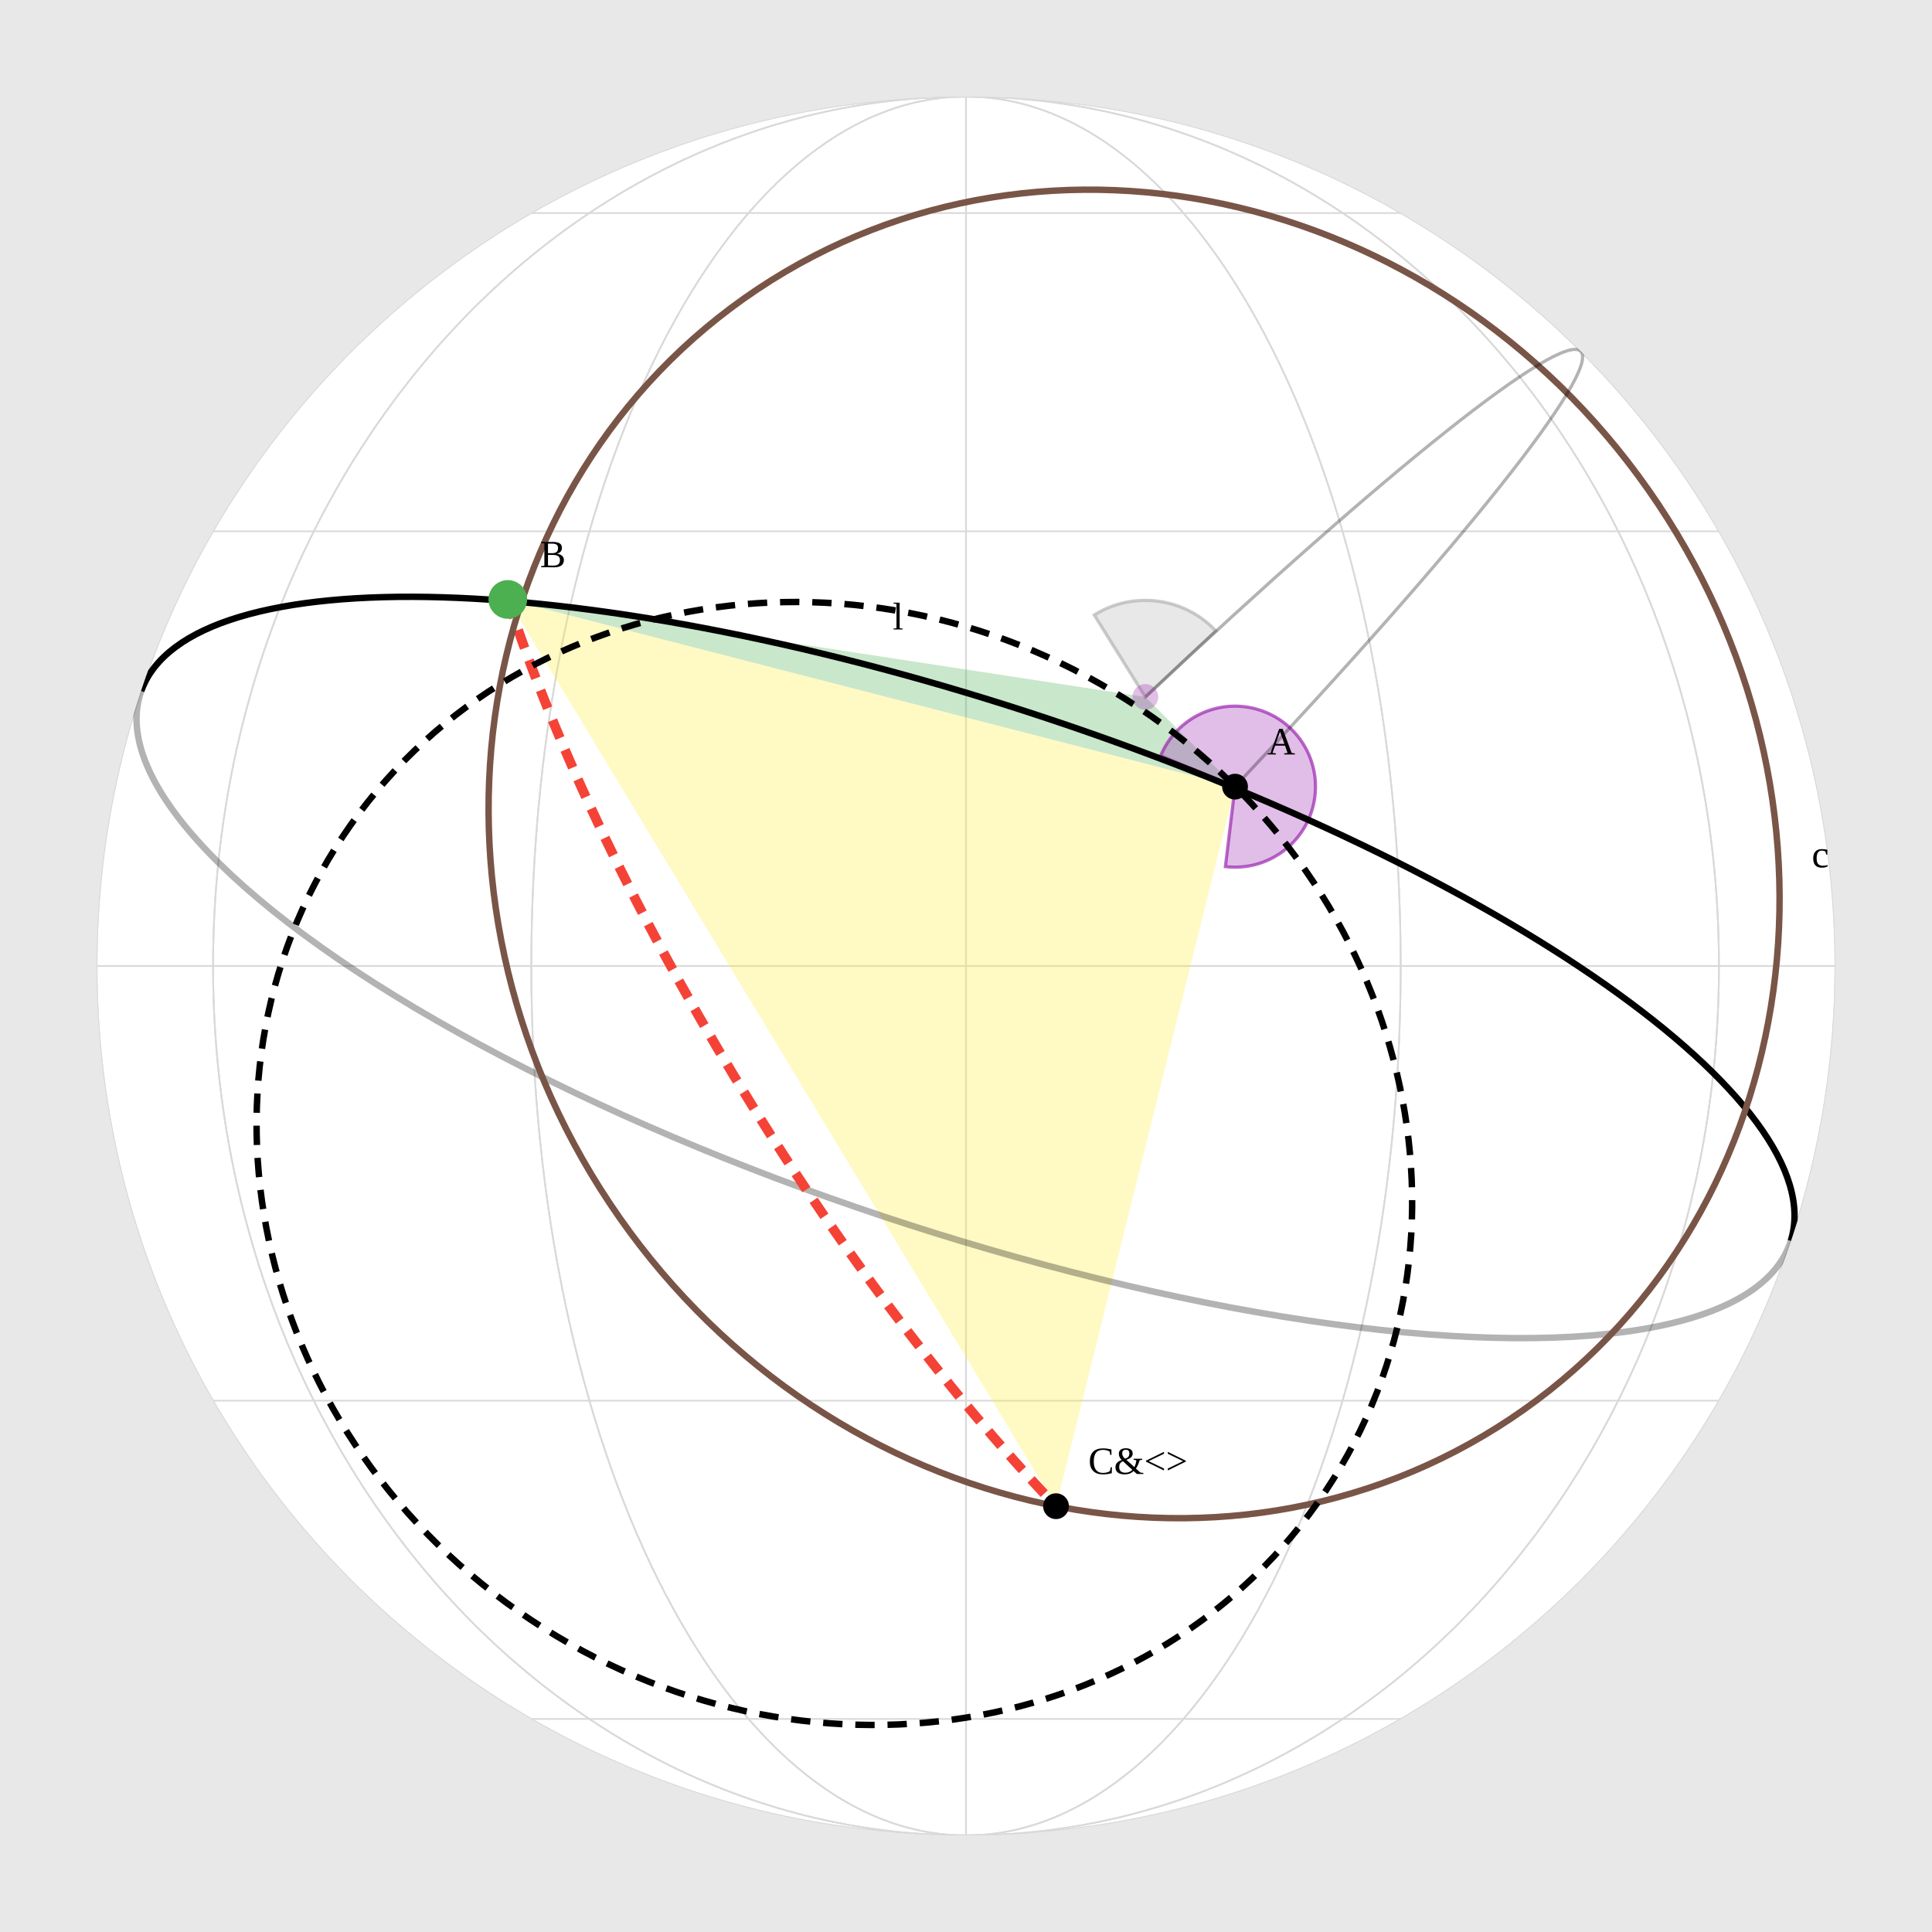
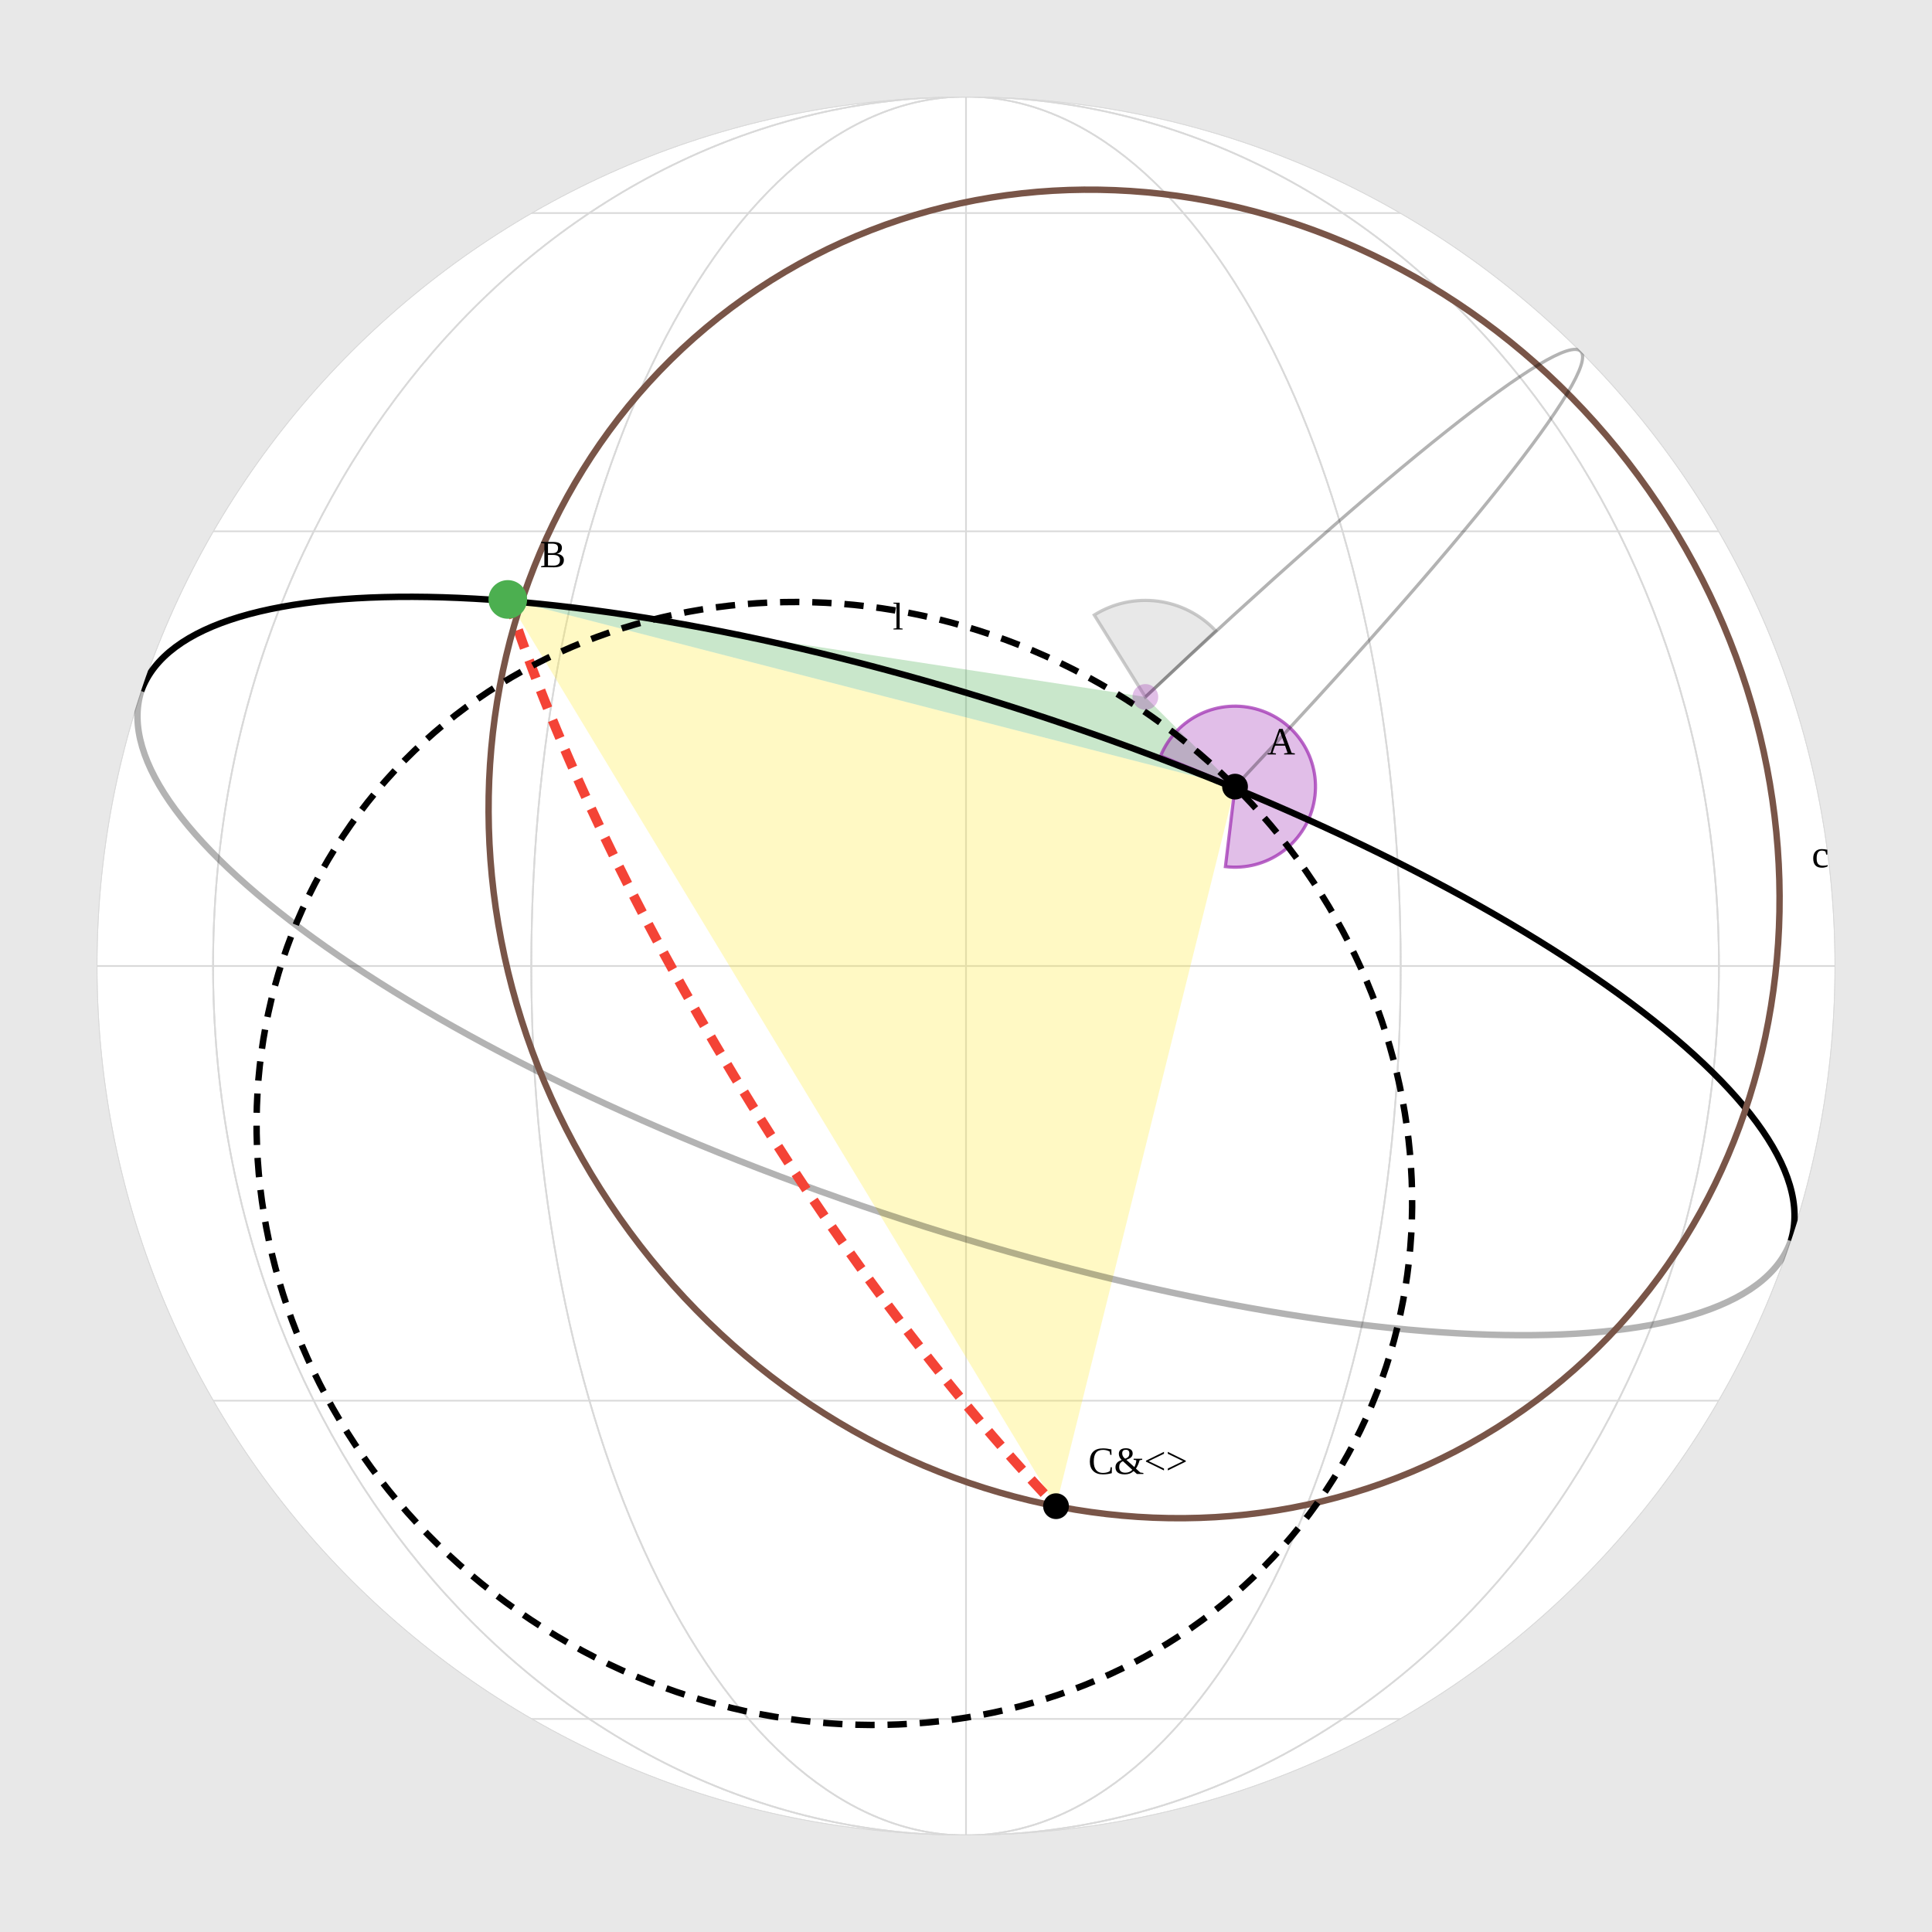
<svg xmlns="http://www.w3.org/2000/svg" width="600" height="600" viewBox="0 0 600 600">
  <defs>
    <clipPath id="sphere-clip">
      <circle cx="300.00" cy="300.00" r="270.00" />
    </clipPath>
  </defs>
  <rect width="600" height="600" fill="#E8E8E8" />
  <circle cx="300.00" cy="300.00" r="270.00" fill="white" />
  <g clip-path="url(#sphere-clip)">
    <line x1="300.00" y1="570.00" x2="300.00" y2="30.00" stroke="#D9D9D9" stroke-width="0.5" />
    <path d="M 300.00,570.00 A 270.00,135.00 -90.00 0 0 300.00,30.00" fill="none" stroke="#D9D9D9" stroke-width="0.5" opacity="0.15" />
-     <path d="M 300.00,570.00 A 270.00,135.00 -90.00 1 1 300.00,30.00" fill="none" stroke="#D9D9D9" stroke-width="0.5" />
+     <path d="M 300.00,570.00 A 270.00,135.00 -90.00 0 1 300.00,30.00" fill="none" stroke="#D9D9D9" stroke-width="0.5" />
    <path d="M 300.00,570.00 A 270.00,233.83 -90.00 0 0 300.00,30.00" fill="none" stroke="#D9D9D9" stroke-width="0.5" opacity="0.15" />
-     <path d="M 300.00,570.00 A 270.00,233.83 -90.00 1 1 300.00,30.00" fill="none" stroke="#D9D9D9" stroke-width="0.5" />
+     <path d="M 300.00,570.00 A 270.00,233.83 -90.00 0 1 300.00,30.00" fill="none" stroke="#D9D9D9" stroke-width="0.5" />
    <ellipse cx="300.00" cy="300.00" rx="270.00" ry="270.00" fill="none" stroke="#D9D9D9" stroke-width="0.5" transform="rotate(-90.00,300.00,300.00)" />
-     <path d="M 300.00,30.00 A 270.00,233.83 90.00 1 0 300.00,570.00" fill="none" stroke="#D9D9D9" stroke-width="0.5" opacity="0.15" />
+     <path d="M 300.00,30.00 A 270.00,233.83 90.00 0 0 300.00,570.00" fill="none" stroke="#D9D9D9" stroke-width="0.5" opacity="0.15" />
    <path d="M 300.00,30.00 A 270.00,233.83 90.00 0 1 300.00,570.00" fill="none" stroke="#D9D9D9" stroke-width="0.5" />
-     <path d="M 300.00,30.00 A 270.00,135.00 90.00 1 0 300.00,570.00" fill="none" stroke="#D9D9D9" stroke-width="0.5" opacity="0.15" />
+     <path d="M 300.00,30.00 A 270.00,135.00 90.00 0 0 300.00,570.00" fill="none" stroke="#D9D9D9" stroke-width="0.5" opacity="0.15" />
    <path d="M 300.00,30.00 A 270.00,135.00 90.00 0 1 300.00,570.00" fill="none" stroke="#D9D9D9" stroke-width="0.5" />
    <line x1="300.00" y1="30.00" x2="300.00" y2="570.00" stroke="#D9D9D9" stroke-width="0.5" />
    <path d="M 300.00,30.00 A 270.00,135.00 90.00 0 1 300.00,570.00" fill="none" stroke="#D9D9D9" stroke-width="0.5" opacity="0.15" />
-     <path d="M 300.00,30.00 A 270.00,135.00 90.00 1 0 300.00,570.00" fill="none" stroke="#D9D9D9" stroke-width="0.5" />
+     <path d="M 300.00,30.00 A 270.00,135.00 90.00 0 0 300.00,570.00" fill="none" stroke="#D9D9D9" stroke-width="0.5" />
    <path d="M 300.00,30.00 A 270.00,233.83 90.00 0 1 300.00,570.00" fill="none" stroke="#D9D9D9" stroke-width="0.5" opacity="0.15" />
-     <path d="M 300.00,30.00 A 270.00,233.83 90.00 1 0 300.00,570.00" fill="none" stroke="#D9D9D9" stroke-width="0.5" />
+     <path d="M 300.00,30.00 A 270.00,233.83 90.00 0 0 300.00,570.00" fill="none" stroke="#D9D9D9" stroke-width="0.5" />
    <ellipse cx="300.00" cy="300.00" rx="270.00" ry="270.00" fill="none" stroke="#D9D9D9" stroke-width="0.5" transform="rotate(90.00,300.00,300.00)" />
-     <path d="M 300.00,570.00 A 270.00,233.83 -90.00 1 1 300.00,30.00" fill="none" stroke="#D9D9D9" stroke-width="0.5" opacity="0.15" />
+     <path d="M 300.00,570.00 A 270.00,233.83 -90.00 0 1 300.00,30.00" fill="none" stroke="#D9D9D9" stroke-width="0.5" opacity="0.15" />
    <path d="M 300.00,570.00 A 270.00,233.83 -90.00 0 0 300.00,30.00" fill="none" stroke="#D9D9D9" stroke-width="0.5" />
-     <path d="M 300.00,570.00 A 270.00,135.00 -90.00 1 1 300.00,30.00" fill="none" stroke="#D9D9D9" stroke-width="0.5" opacity="0.15" />
+     <path d="M 300.00,570.00 A 270.00,135.00 -90.00 0 1 300.00,30.00" fill="none" stroke="#D9D9D9" stroke-width="0.5" opacity="0.15" />
    <path d="M 300.00,570.00 A 270.00,135.00 -90.00 0 0 300.00,30.00" fill="none" stroke="#D9D9D9" stroke-width="0.5" />
-     <path d="M 435.00,66.17 A 135.00,0.00 -180.00 1 1 165.00,66.17" fill="none" stroke="#D9D9D9" stroke-width="0.5" opacity="0.15" />
-     <path d="M 435.00,66.17 A 135.00,0.00 -180.00 1 1 165.00,66.17" fill="none" stroke="#D9D9D9" stroke-width="0.5" />
-     <path d="M 533.83,165.00 A 233.83,0.00 -180.00 1 1 66.17,165.00" fill="none" stroke="#D9D9D9" stroke-width="0.5" opacity="0.15" />
-     <path d="M 533.83,165.00 A 233.83,0.00 -180.00 1 1 66.17,165.00" fill="none" stroke="#D9D9D9" stroke-width="0.5" />
+     <path d="M 435.00,66.17 A 135.00,0.00 -180.00 0 1 165.00,66.17" fill="none" stroke="#D9D9D9" stroke-width="0.5" opacity="0.15" />
+     <path d="M 435.00,66.17 A 135.00,0.00 -180.00 0 1 165.00,66.17" fill="none" stroke="#D9D9D9" stroke-width="0.5" />
+     <path d="M 533.83,165.00 A 233.83,0.00 -180.00 0 1 66.17,165.00" fill="none" stroke="#D9D9D9" stroke-width="0.5" opacity="0.15" />
+     <path d="M 533.83,165.00 A 233.83,0.00 -180.00 0 1 66.17,165.00" fill="none" stroke="#D9D9D9" stroke-width="0.5" />
    <path d="M 570.00,300.00 A 270.00,0.00 -180.00 0 1 30.00,300.00" fill="none" stroke="#D9D9D9" stroke-width="0.5" opacity="0.15" />
    <path d="M 570.00,300.00 A 270.00,0.00 -180.00 0 1 30.00,300.00" fill="none" stroke="#D9D9D9" stroke-width="0.5" />
-     <path d="M 533.83,435.00 A 233.83,0.00 -180.00 1 1 66.17,435.00" fill="none" stroke="#D9D9D9" stroke-width="0.5" opacity="0.15" />
-     <path d="M 533.83,435.00 A 233.83,0.00 -180.00 1 1 66.17,435.00" fill="none" stroke="#D9D9D9" stroke-width="0.5" />
-     <path d="M 435.00,533.83 A 135.00,0.00 -180.00 1 1 165.00,533.83" fill="none" stroke="#D9D9D9" stroke-width="0.5" opacity="0.15" />
-     <path d="M 435.00,533.83 A 135.00,0.00 -180.00 1 1 165.00,533.83" fill="none" stroke="#D9D9D9" stroke-width="0.5" />
+     <path d="M 533.83,435.00 A 233.83,0.00 -180.00 0 1 66.17,435.00" fill="none" stroke="#D9D9D9" stroke-width="0.5" opacity="0.15" />
+     <path d="M 533.83,435.00 A 233.83,0.00 -180.00 0 1 66.17,435.00" fill="none" stroke="#D9D9D9" stroke-width="0.5" />
+     <path d="M 435.00,533.83 A 135.00,0.00 -180.00 0 1 165.00,533.83" fill="none" stroke="#D9D9D9" stroke-width="0.5" opacity="0.15" />
+     <path d="M 435.00,533.83 A 135.00,0.00 -180.00 0 1 165.00,533.83" fill="none" stroke="#D9D9D9" stroke-width="0.5" />
    <path d="M 383.55,244.30 L 157.70,186.16 L 327.96,467.76 Z" fill="rgba(255,235,59,0.3)" stroke="none" />
    <path d="M 355.70,216.45 L 383.55,244.30 L 157.70,186.16 Z" fill="rgba(76,175,80,0.3)" stroke="none" />
    <path d="M 383.55,244.30 L 360.44,234.74 A 25.00,25.00 0 1 1 380.57,269.13 Z" fill="rgba(156,39,176,0.3)" stroke="rgba(156,39,176,0.7)" stroke-width="1" />
    <path d="M 355.70,216.45 L 377.55,195.90 A 30.00,30.00 0 0 0 339.84,190.99 Z" fill="rgba(0,0,0,0.3)" stroke="rgba(0,0,0,0.7)" stroke-width="1" opacity="0.3" />
-     <path d="M 43.86,214.62 A 270.00,81.41 18.43 1 0 556.14,385.38" fill="none" stroke="#000000" stroke-width="2.00" opacity="0.3" />
+     <path d="M 43.86,214.62 A 270.00,81.41 18.43 0 0 556.14,385.38" fill="none" stroke="#000000" stroke-width="2.00" opacity="0.3" />
    <path d="M 43.86,214.62 A 270.00,81.41 18.43 0 1 556.14,385.38" fill="none" stroke="#000000" stroke-width="2.00" />
    <path d="M 157.70,186.16 A 270.00,79.28 -121.72 0 0 327.96,467.76" fill="none" stroke="#F44336" stroke-width="3.00" stroke-dasharray="6,4" />
    <ellipse cx="352.20" cy="265.20" rx="210.80" ry="195.68" fill="none" stroke="#795548" stroke-width="2.00" transform="rotate(-123.69,352.20,265.20)" />
    <path d="M 383.55,244.30 A 270.00,21.15 135.00 0 0 355.70,216.45" fill="none" stroke="#000000" stroke-width="1.00" opacity="0.3" />
    <ellipse cx="259.12" cy="361.33" rx="183.36" ry="170.21" fill="none" stroke="#000000" stroke-width="2.00" stroke-dasharray="6,4" transform="rotate(-146.31,259.12,361.33)" />
    <circle cx="383.55" cy="244.30" r="4.00" fill="#000000" opacity="1.0" />
    <circle cx="157.70" cy="186.16" r="6.00" fill="#4CAF50" opacity="1.0" />
    <circle cx="327.96" cy="467.76" r="4.00" fill="#000000" opacity="1.0" />
    <circle cx="355.70" cy="216.45" r="4.00" fill="#9C27B0" opacity="0.3" />
    <text x="393.55" y="234.30" font-size="12" fill="black">A</text>
    <text x="167.70" y="176.16" font-size="12" fill="black">B</text>
    <text x="337.96" y="457.76" font-size="12" fill="black">C&amp;&lt;&gt;</text>
    <text x="277.24" y="195.49" font-size="12" fill="black">l</text>
    <text x="562.66" y="269.35" font-size="12" fill="black">c</text>
  </g>
</svg>
